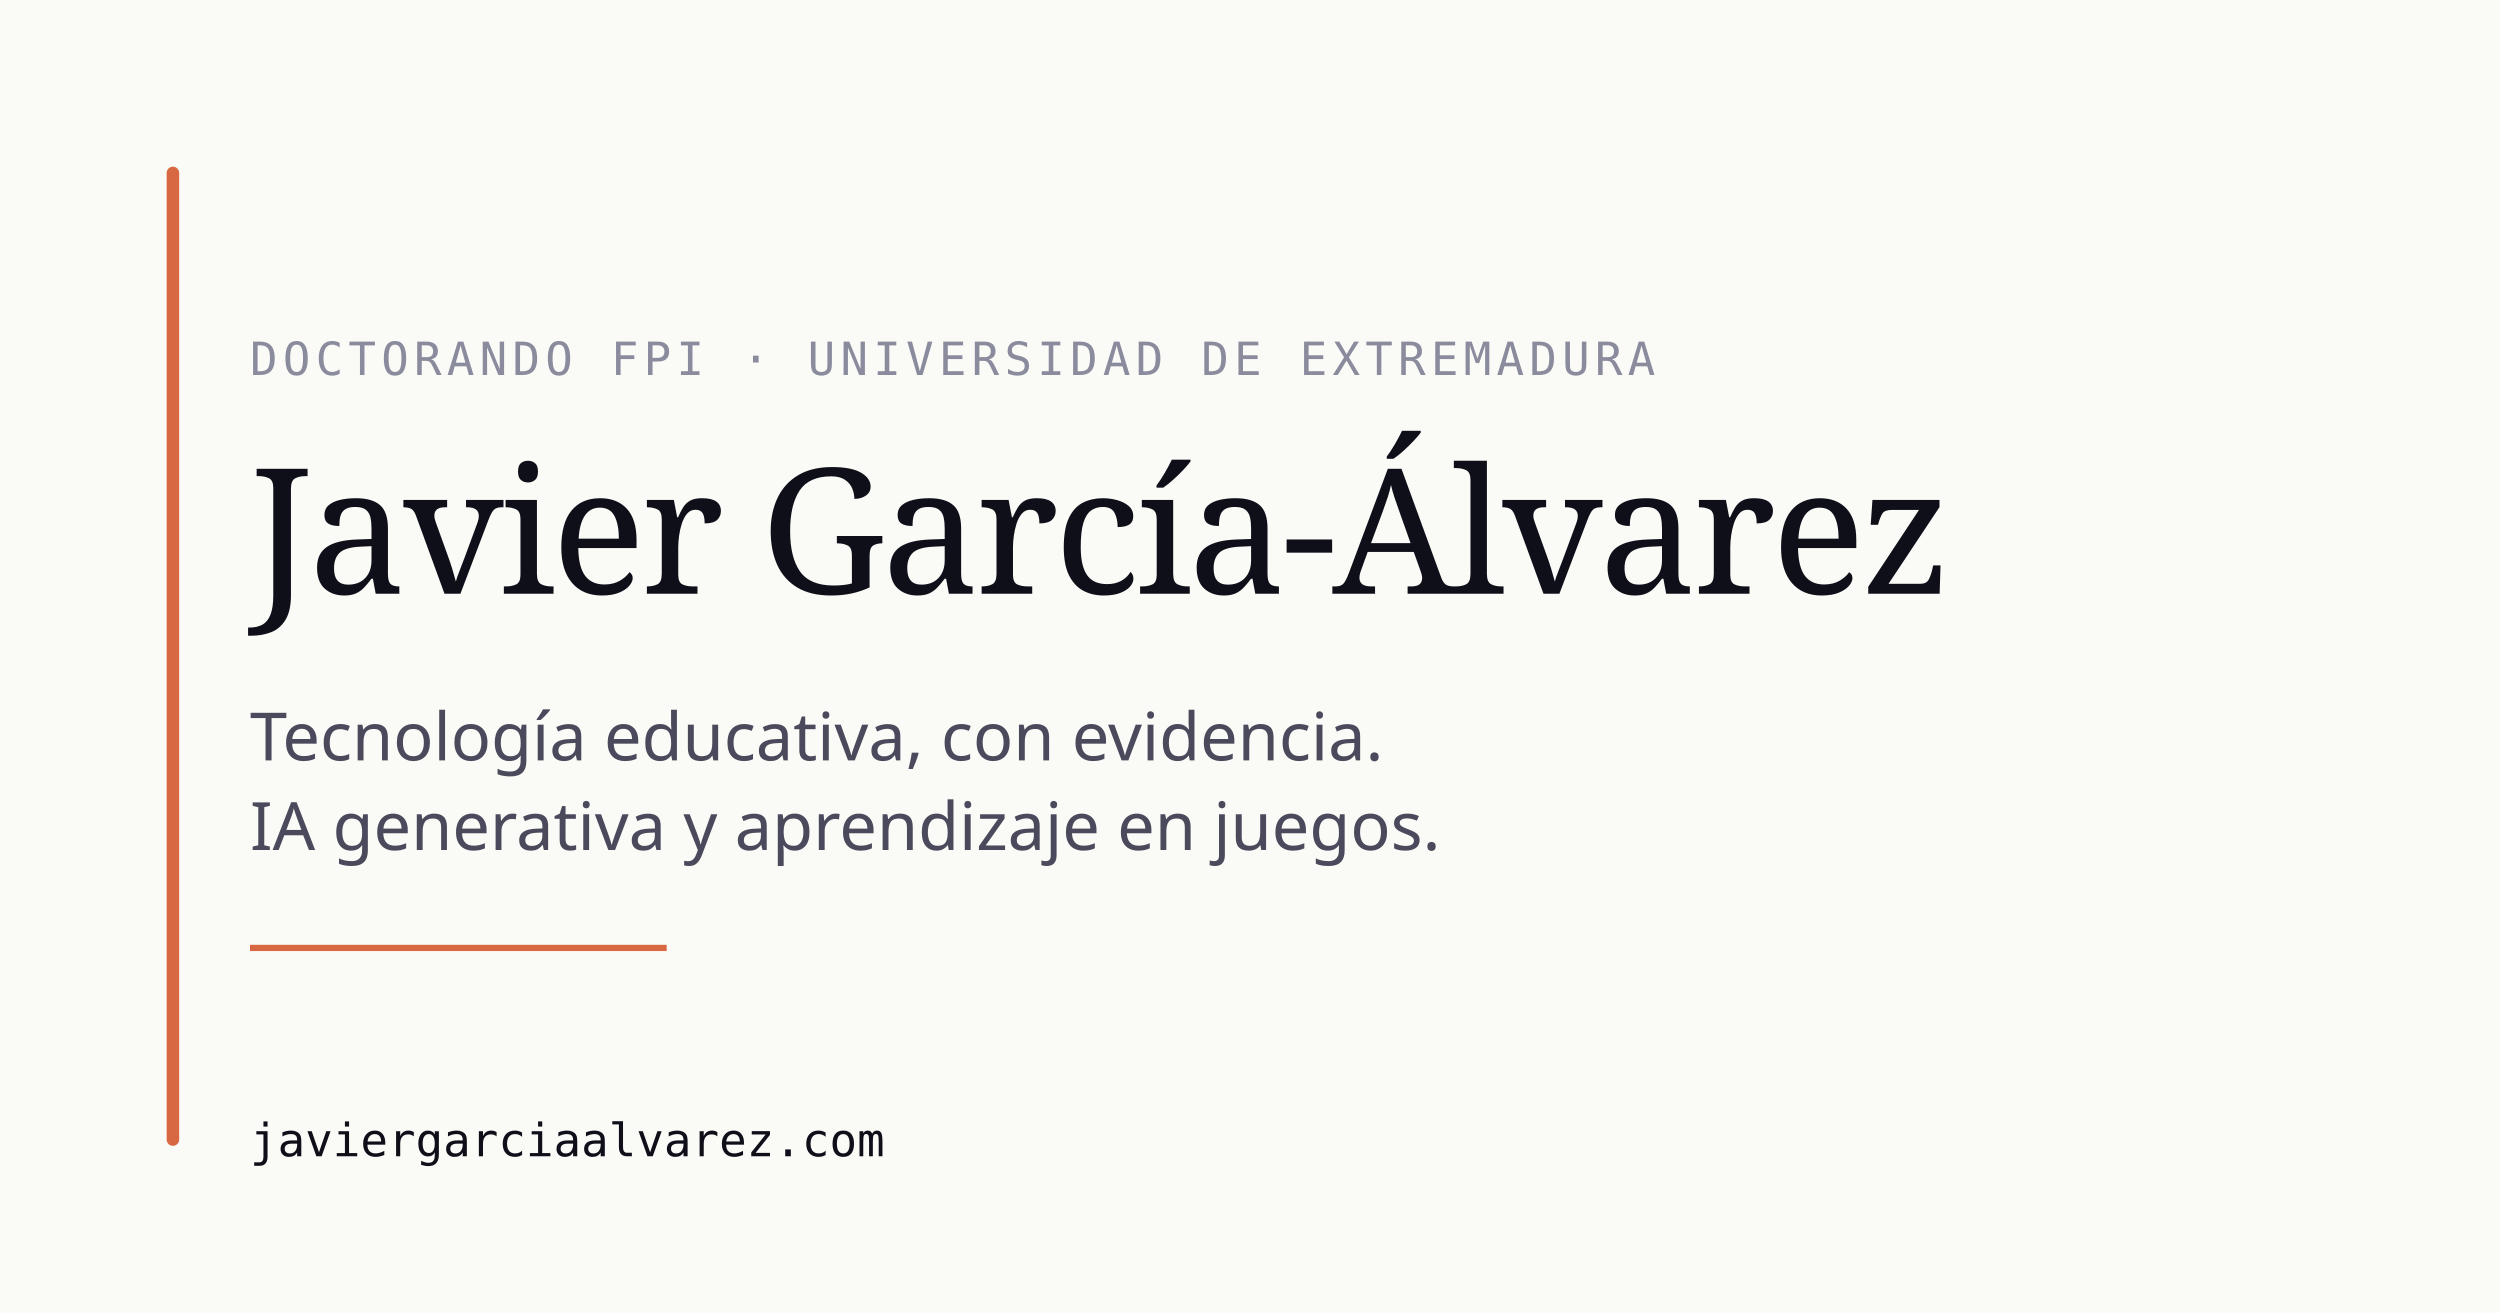
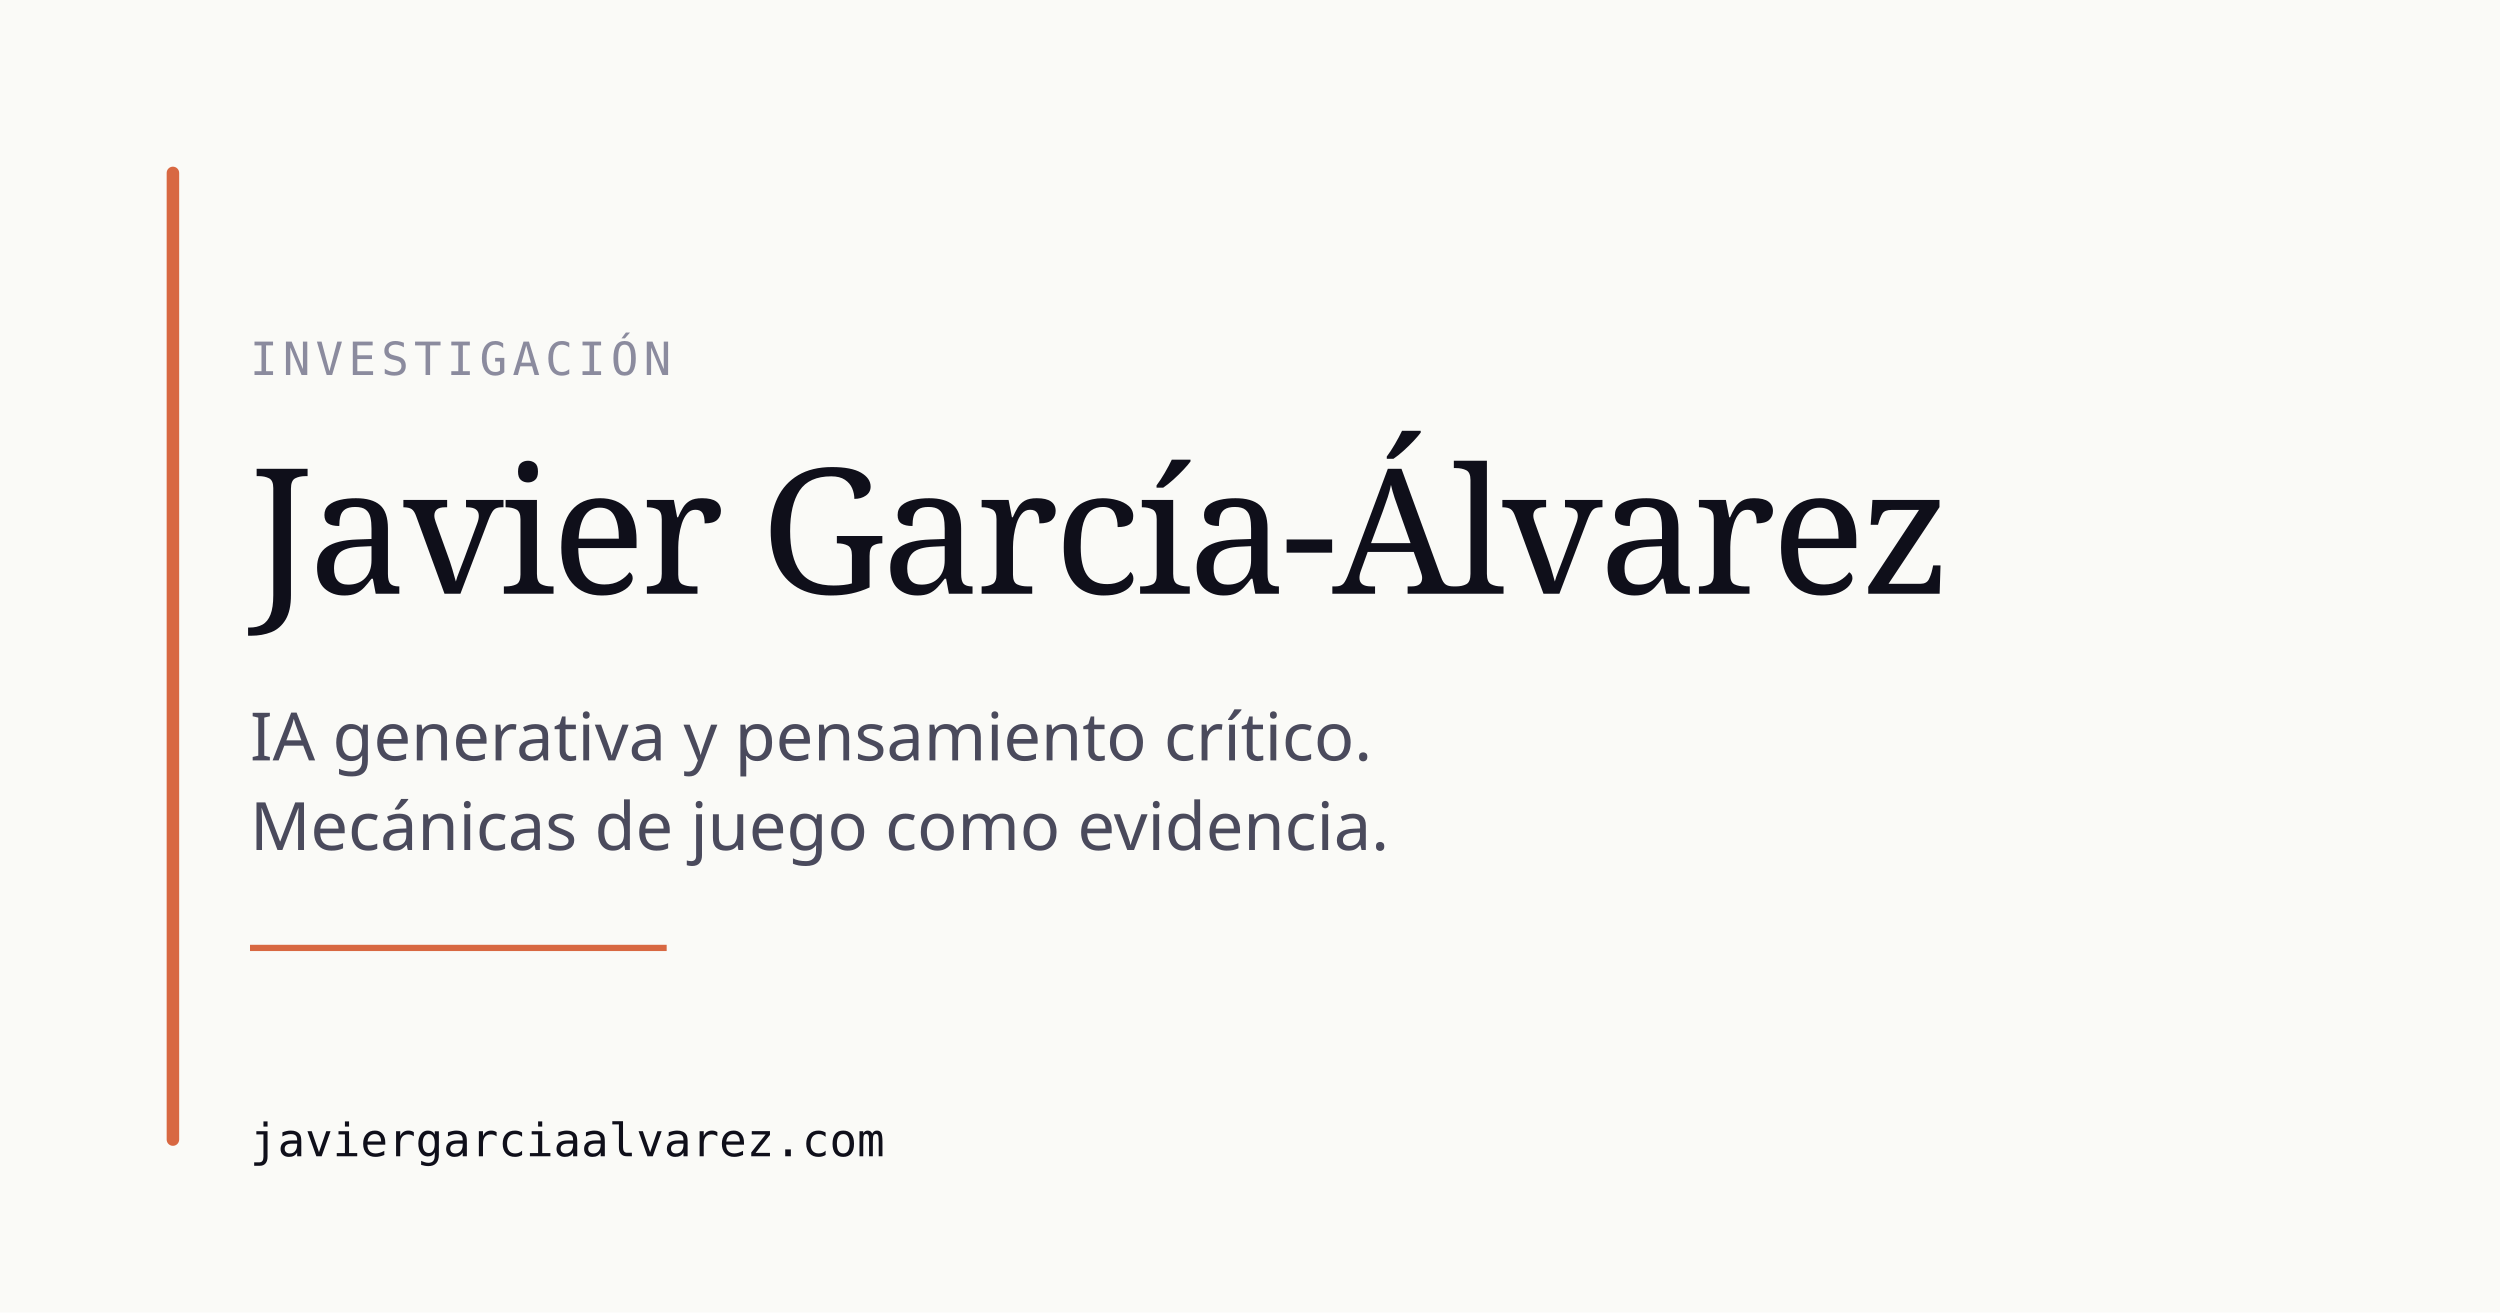
<svg xmlns="http://www.w3.org/2000/svg" viewBox="0 0 1200 630" width="1200" height="630">
  <rect width="1200" height="630" fill="#FAFAF7" />
  <rect x="80" y="80" width="6" height="470" fill="#D86842" rx="3" />
-   <text x="120" y="180" font-family="'JetBrains Mono', monospace" font-size="22" fill="#8B8B9E" letter-spacing="2.5">DOCTORANDO FPI · UNIVERSIDAD DE EXTREMADURA</text>
+   <text x="120" y="180" font-family="'JetBrains Mono', monospace" font-size="22" fill="#8B8B9E" letter-spacing="2.5">INVESTIGACIÓN</text>
  <text x="120" y="285" font-family="'Instrument Serif', Georgia, serif" font-size="84" fill="#0F0F1A" letter-spacing="-2">Javier García-Álvarez</text>
-   <text x="120" y="365" font-family="'Inter Tight', sans-serif" font-size="32" fill="#4A4A5C" font-weight="400">Tecnología educativa, con evidencia.</text>
-   <text x="120" y="408" font-family="'Inter Tight', sans-serif" font-size="32" fill="#4A4A5C" font-weight="400">IA generativa y aprendizaje en juegos.</text>
+   <text x="120" y="365" font-family="'Inter Tight', sans-serif" font-size="32" fill="#4A4A5C" font-weight="400">IA generativa y pensamiento crítico.</text>
+   <text x="120" y="408" font-family="'Inter Tight', sans-serif" font-size="32" fill="#4A4A5C" font-weight="400">Mecánicas de juego como evidencia.</text>
  <line x1="120" y1="455" x2="320" y2="455" stroke="#D86842" stroke-width="3" />
  <text x="120" y="555" font-family="'JetBrains Mono', monospace" font-size="22" fill="#0F0F1A" font-weight="500">javiergarciaalvarez.com</text>
</svg>
